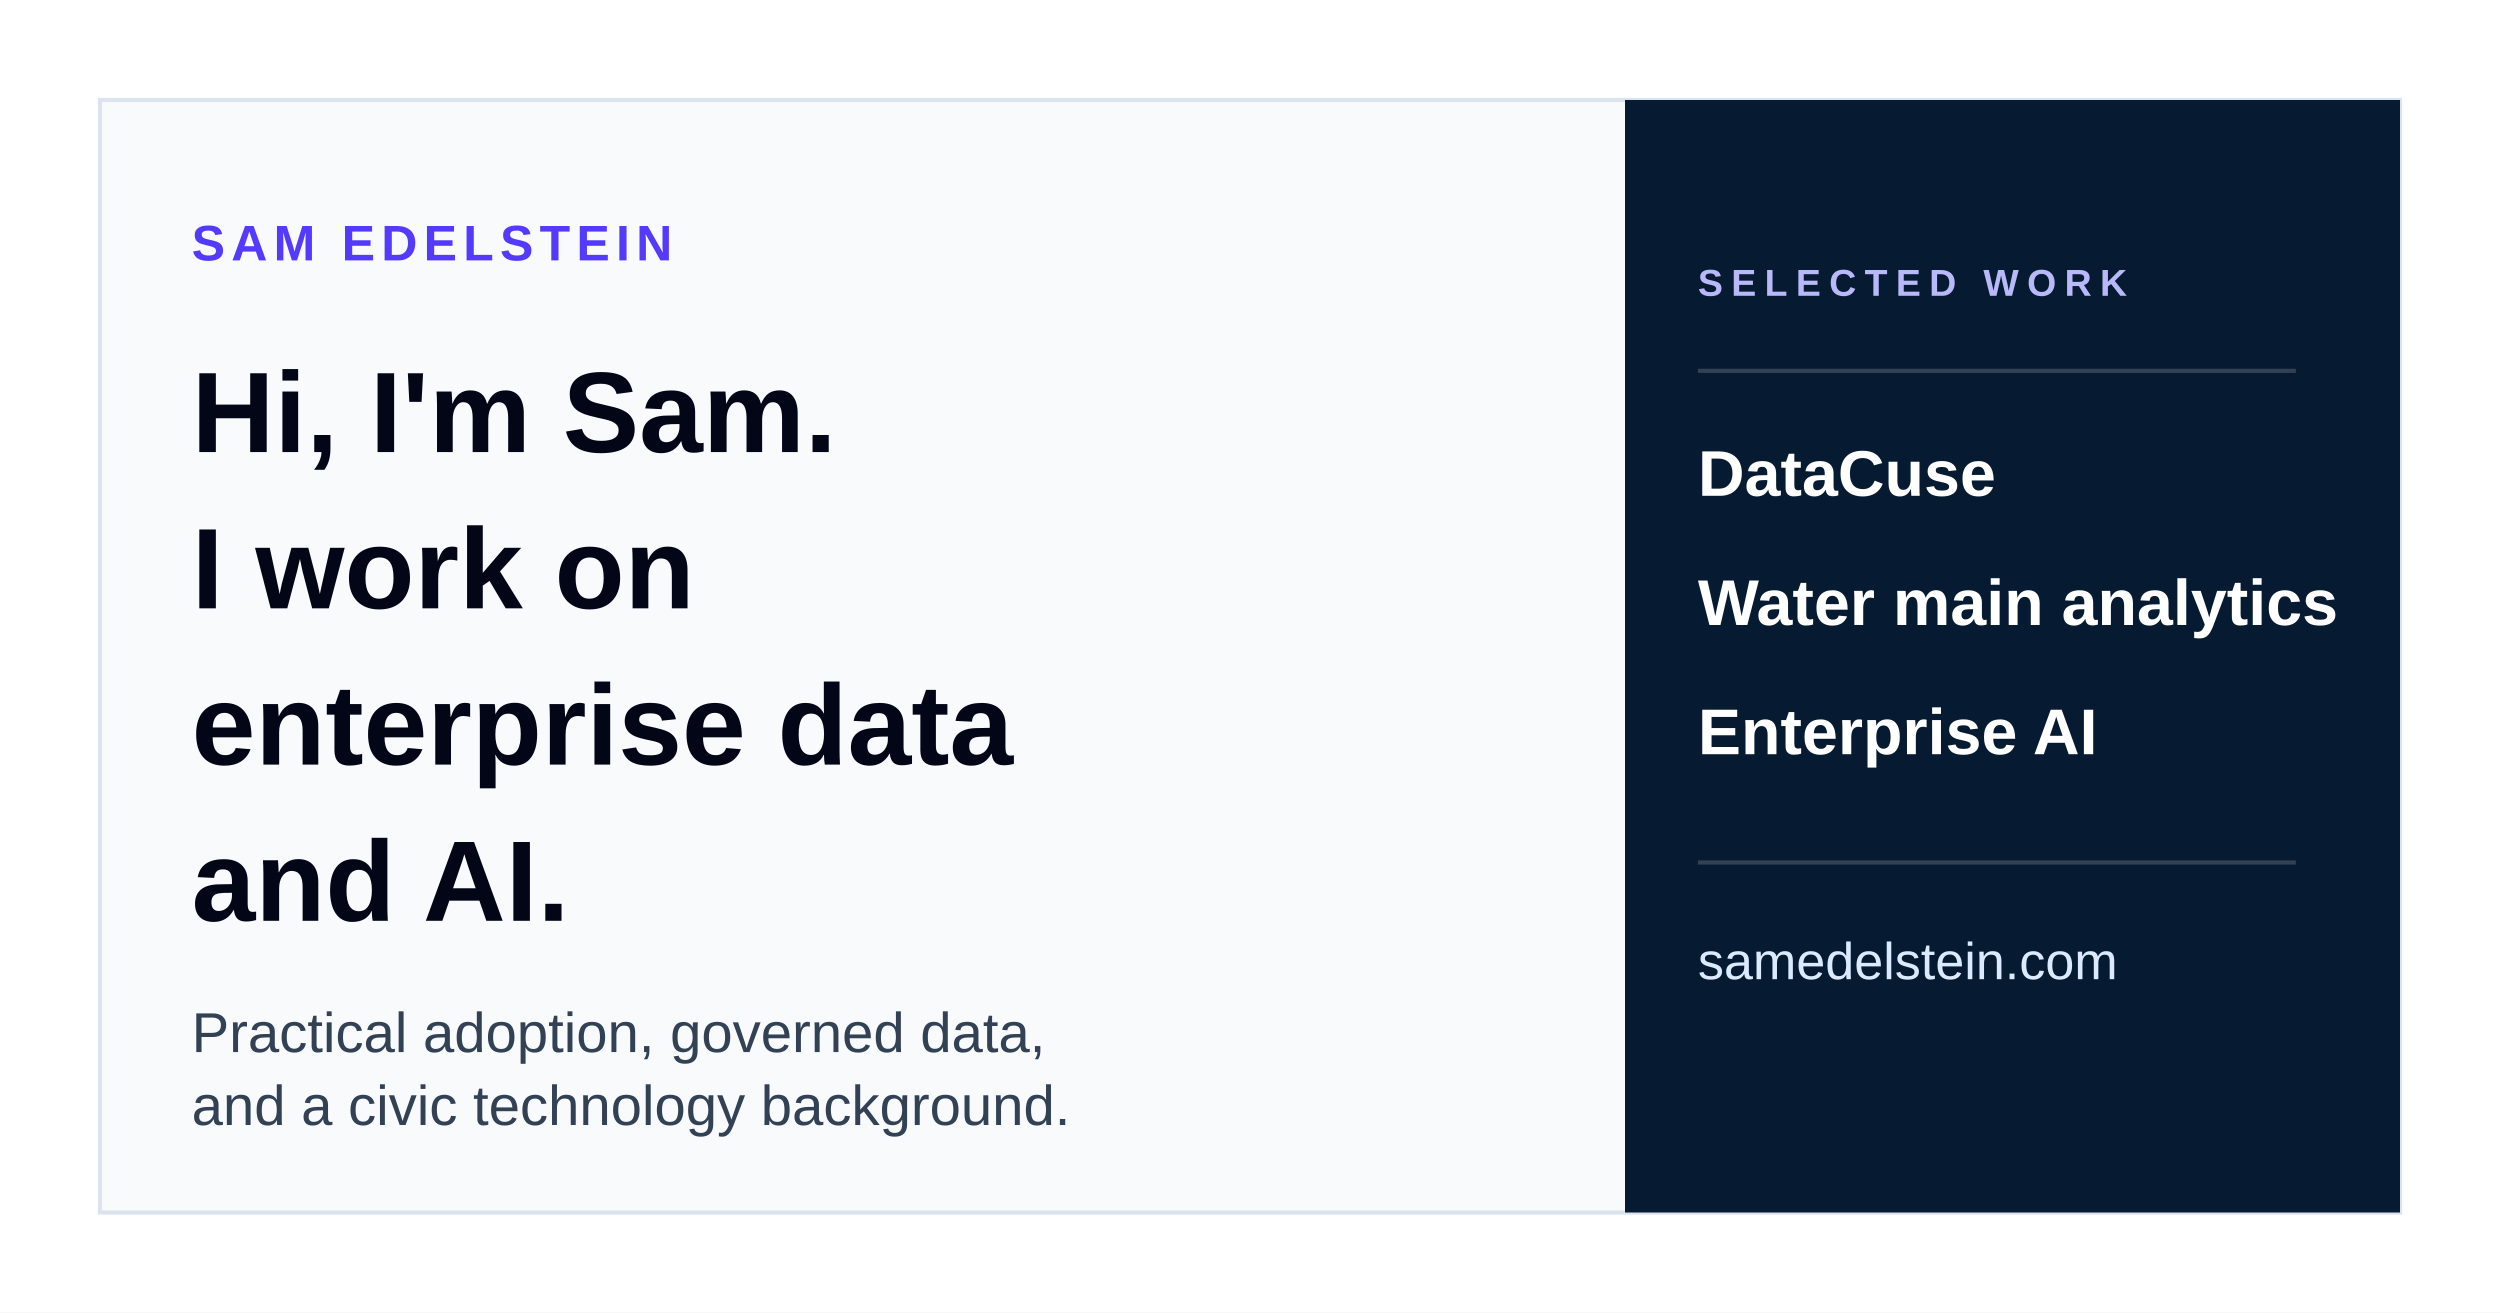
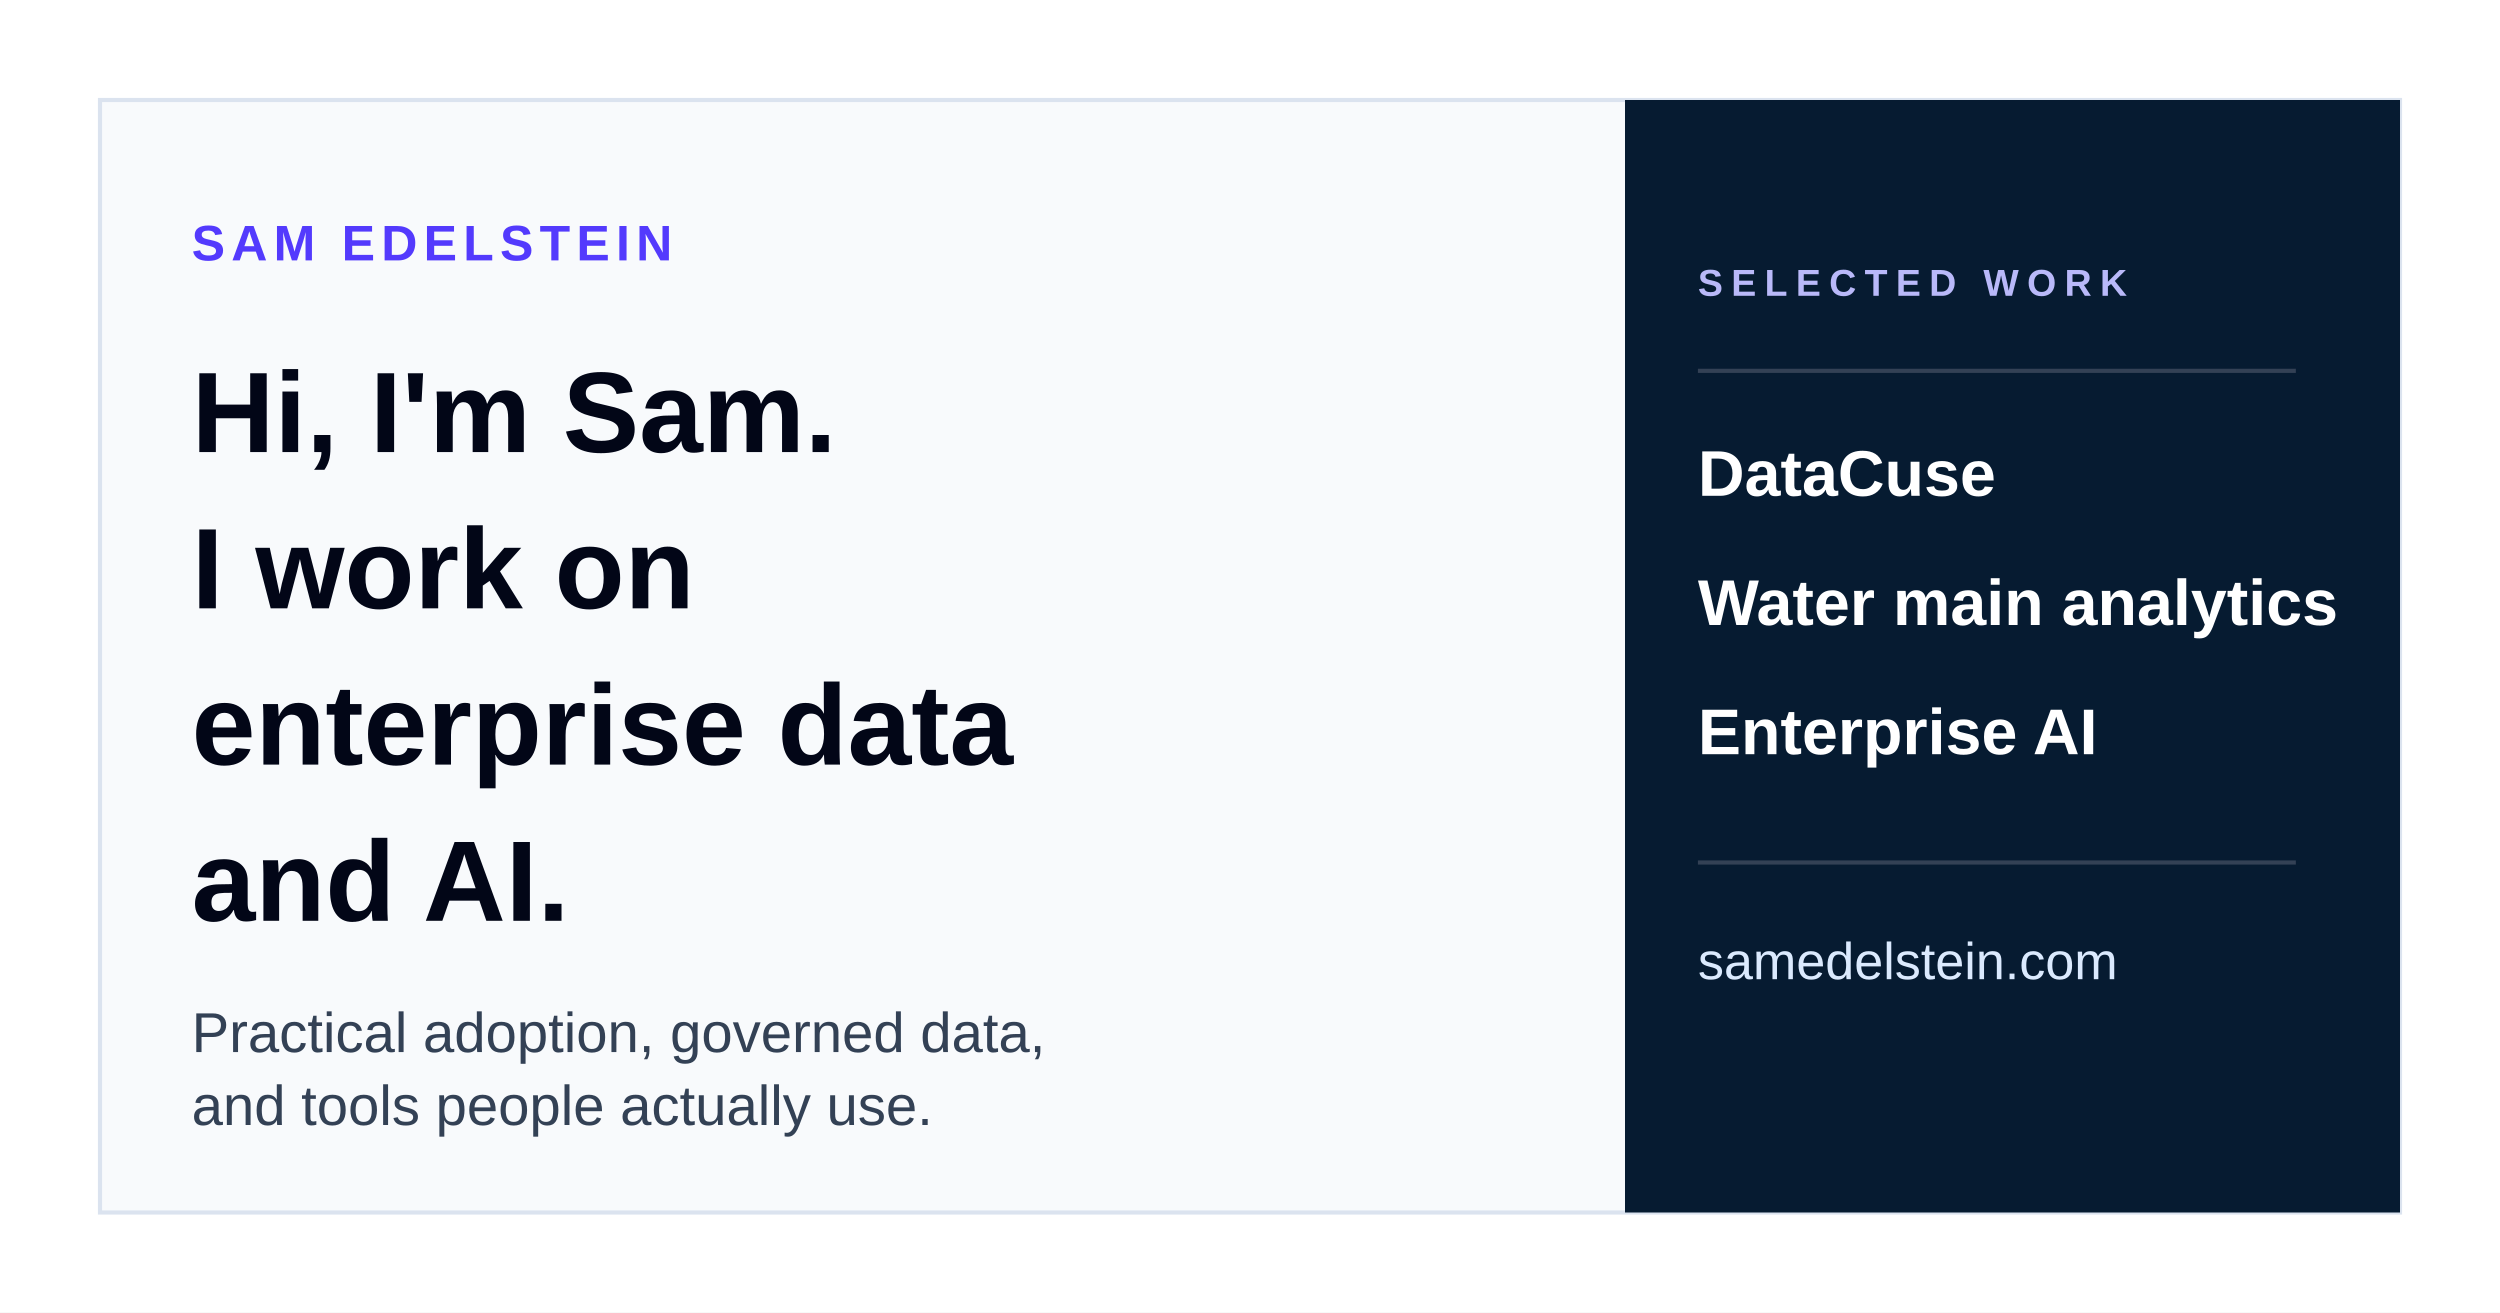
<svg xmlns="http://www.w3.org/2000/svg" width="1200" height="630" viewBox="0 0 1200 630" role="img" aria-labelledby="title desc">
  <rect width="1200" height="630" fill="#ffffff" />
  <rect x="48" y="48" width="1104" height="534" fill="#f8fafc" stroke="#dbe3ef" stroke-width="2" />
  <rect x="780" y="48" width="372" height="534" fill="#061b31" />
  <text x="92" y="125" fill="#533afd" font-family="Arial, Helvetica, sans-serif" font-size="24" font-weight="700" letter-spacing="3">SAM EDELSTEIN</text>
  <text x="92" y="217" fill="#020617" font-family="Arial, Helvetica, sans-serif" font-size="55" font-weight="700">Hi, I'm Sam.</text>
  <text x="92" y="292" fill="#020617" font-family="Arial, Helvetica, sans-serif" font-size="55" font-weight="700">I work on</text>
  <text x="92" y="367" fill="#020617" font-family="Arial, Helvetica, sans-serif" font-size="55" font-weight="700">enterprise data</text>
  <text x="92" y="442" fill="#020617" font-family="Arial, Helvetica, sans-serif" font-size="55" font-weight="700">and AI.</text>
  <text x="92" y="505" fill="#334155" font-family="Arial, Helvetica, sans-serif" font-size="27">Practical adoption, governed data,</text>
-   <text x="92" y="540" fill="#334155" font-family="Arial, Helvetica, sans-serif" font-size="27">and a civic technology background.</text>
+   <text x="92" y="540" fill="#334155" font-family="Arial, Helvetica, sans-serif" font-size="27">and tools people actually use.</text>
  <text x="815" y="142" fill="#b9b9f9" font-family="Arial, Helvetica, sans-serif" font-size="18" font-weight="700" letter-spacing="4">SELECTED WORK</text>
  <line x1="815" y1="178" x2="1102" y2="178" stroke="#334155" stroke-width="2" />
  <text x="815" y="238" fill="#ffffff" font-family="Arial, Helvetica, sans-serif" font-size="31" font-weight="700">DataCuse</text>
  <text x="815" y="300" fill="#ffffff" font-family="Arial, Helvetica, sans-serif" font-size="31" font-weight="700">Water main analytics</text>
  <text x="815" y="362" fill="#ffffff" font-family="Arial, Helvetica, sans-serif" font-size="31" font-weight="700">Enterprise AI</text>
  <line x1="815" y1="414" x2="1102" y2="414" stroke="#334155" stroke-width="2" />
  <text x="815" y="470" fill="#dbeafe" font-family="Arial, Helvetica, sans-serif" font-size="25">samedelstein.com</text>
</svg>
